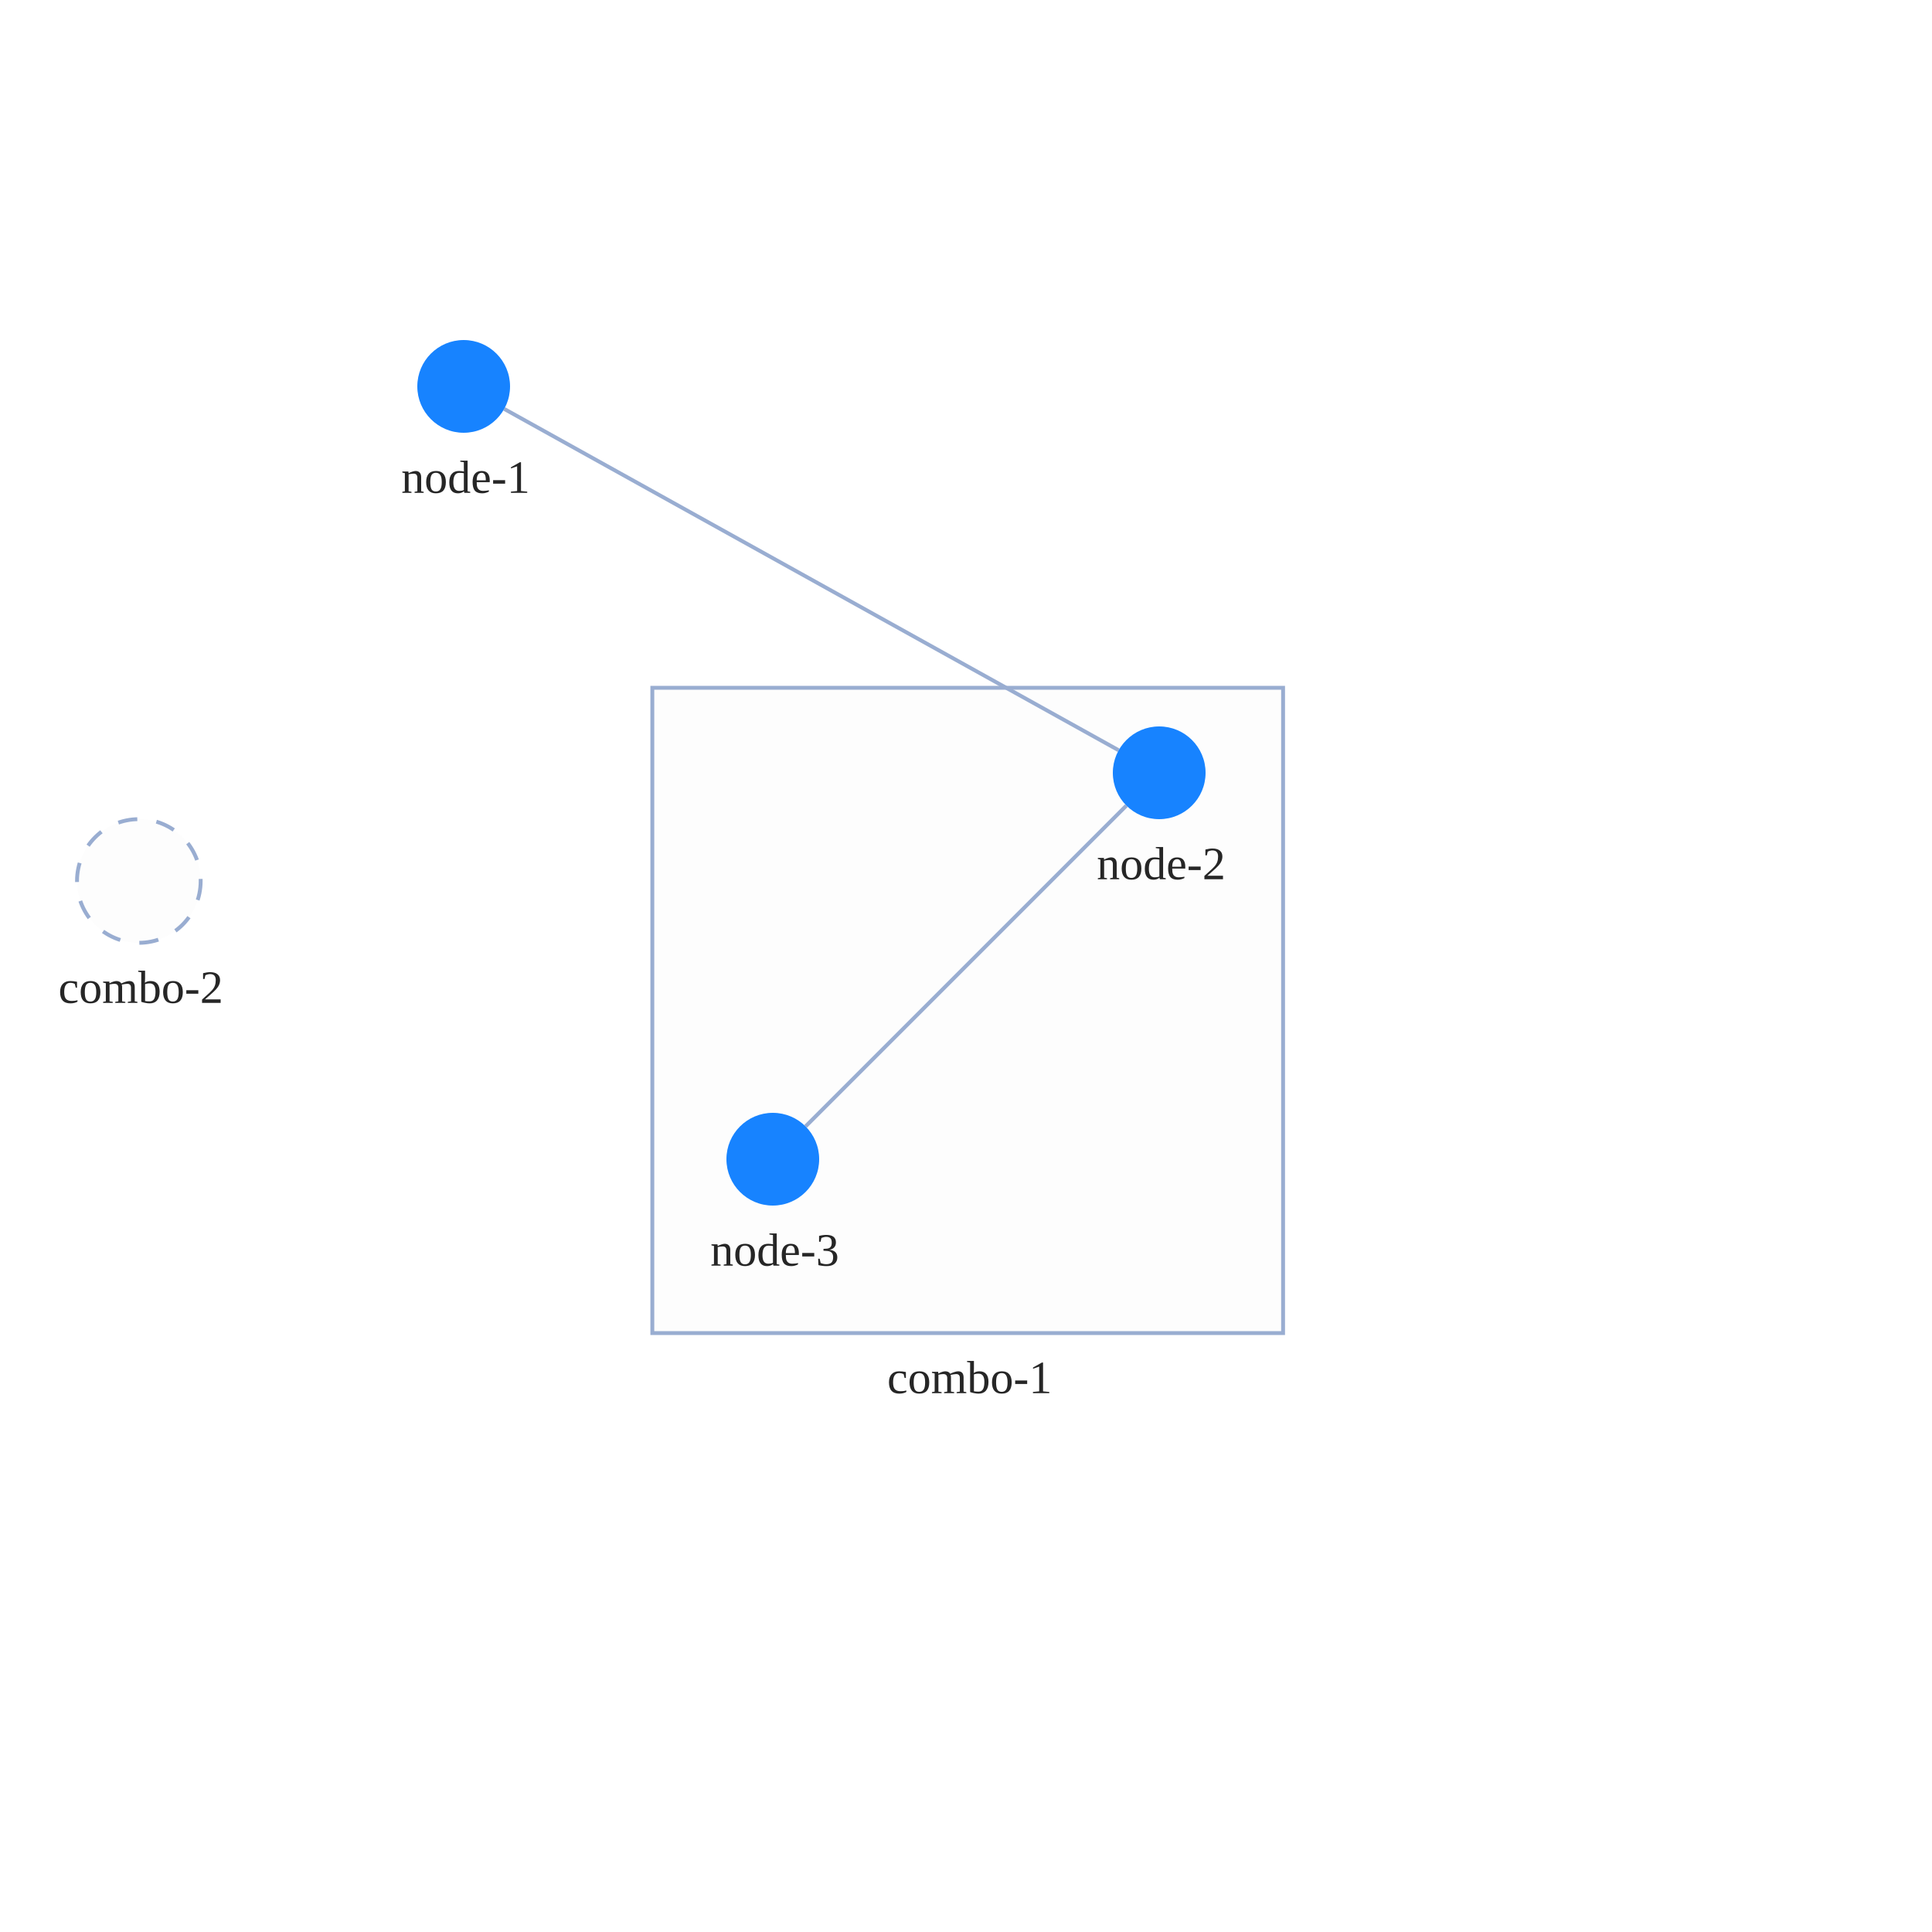
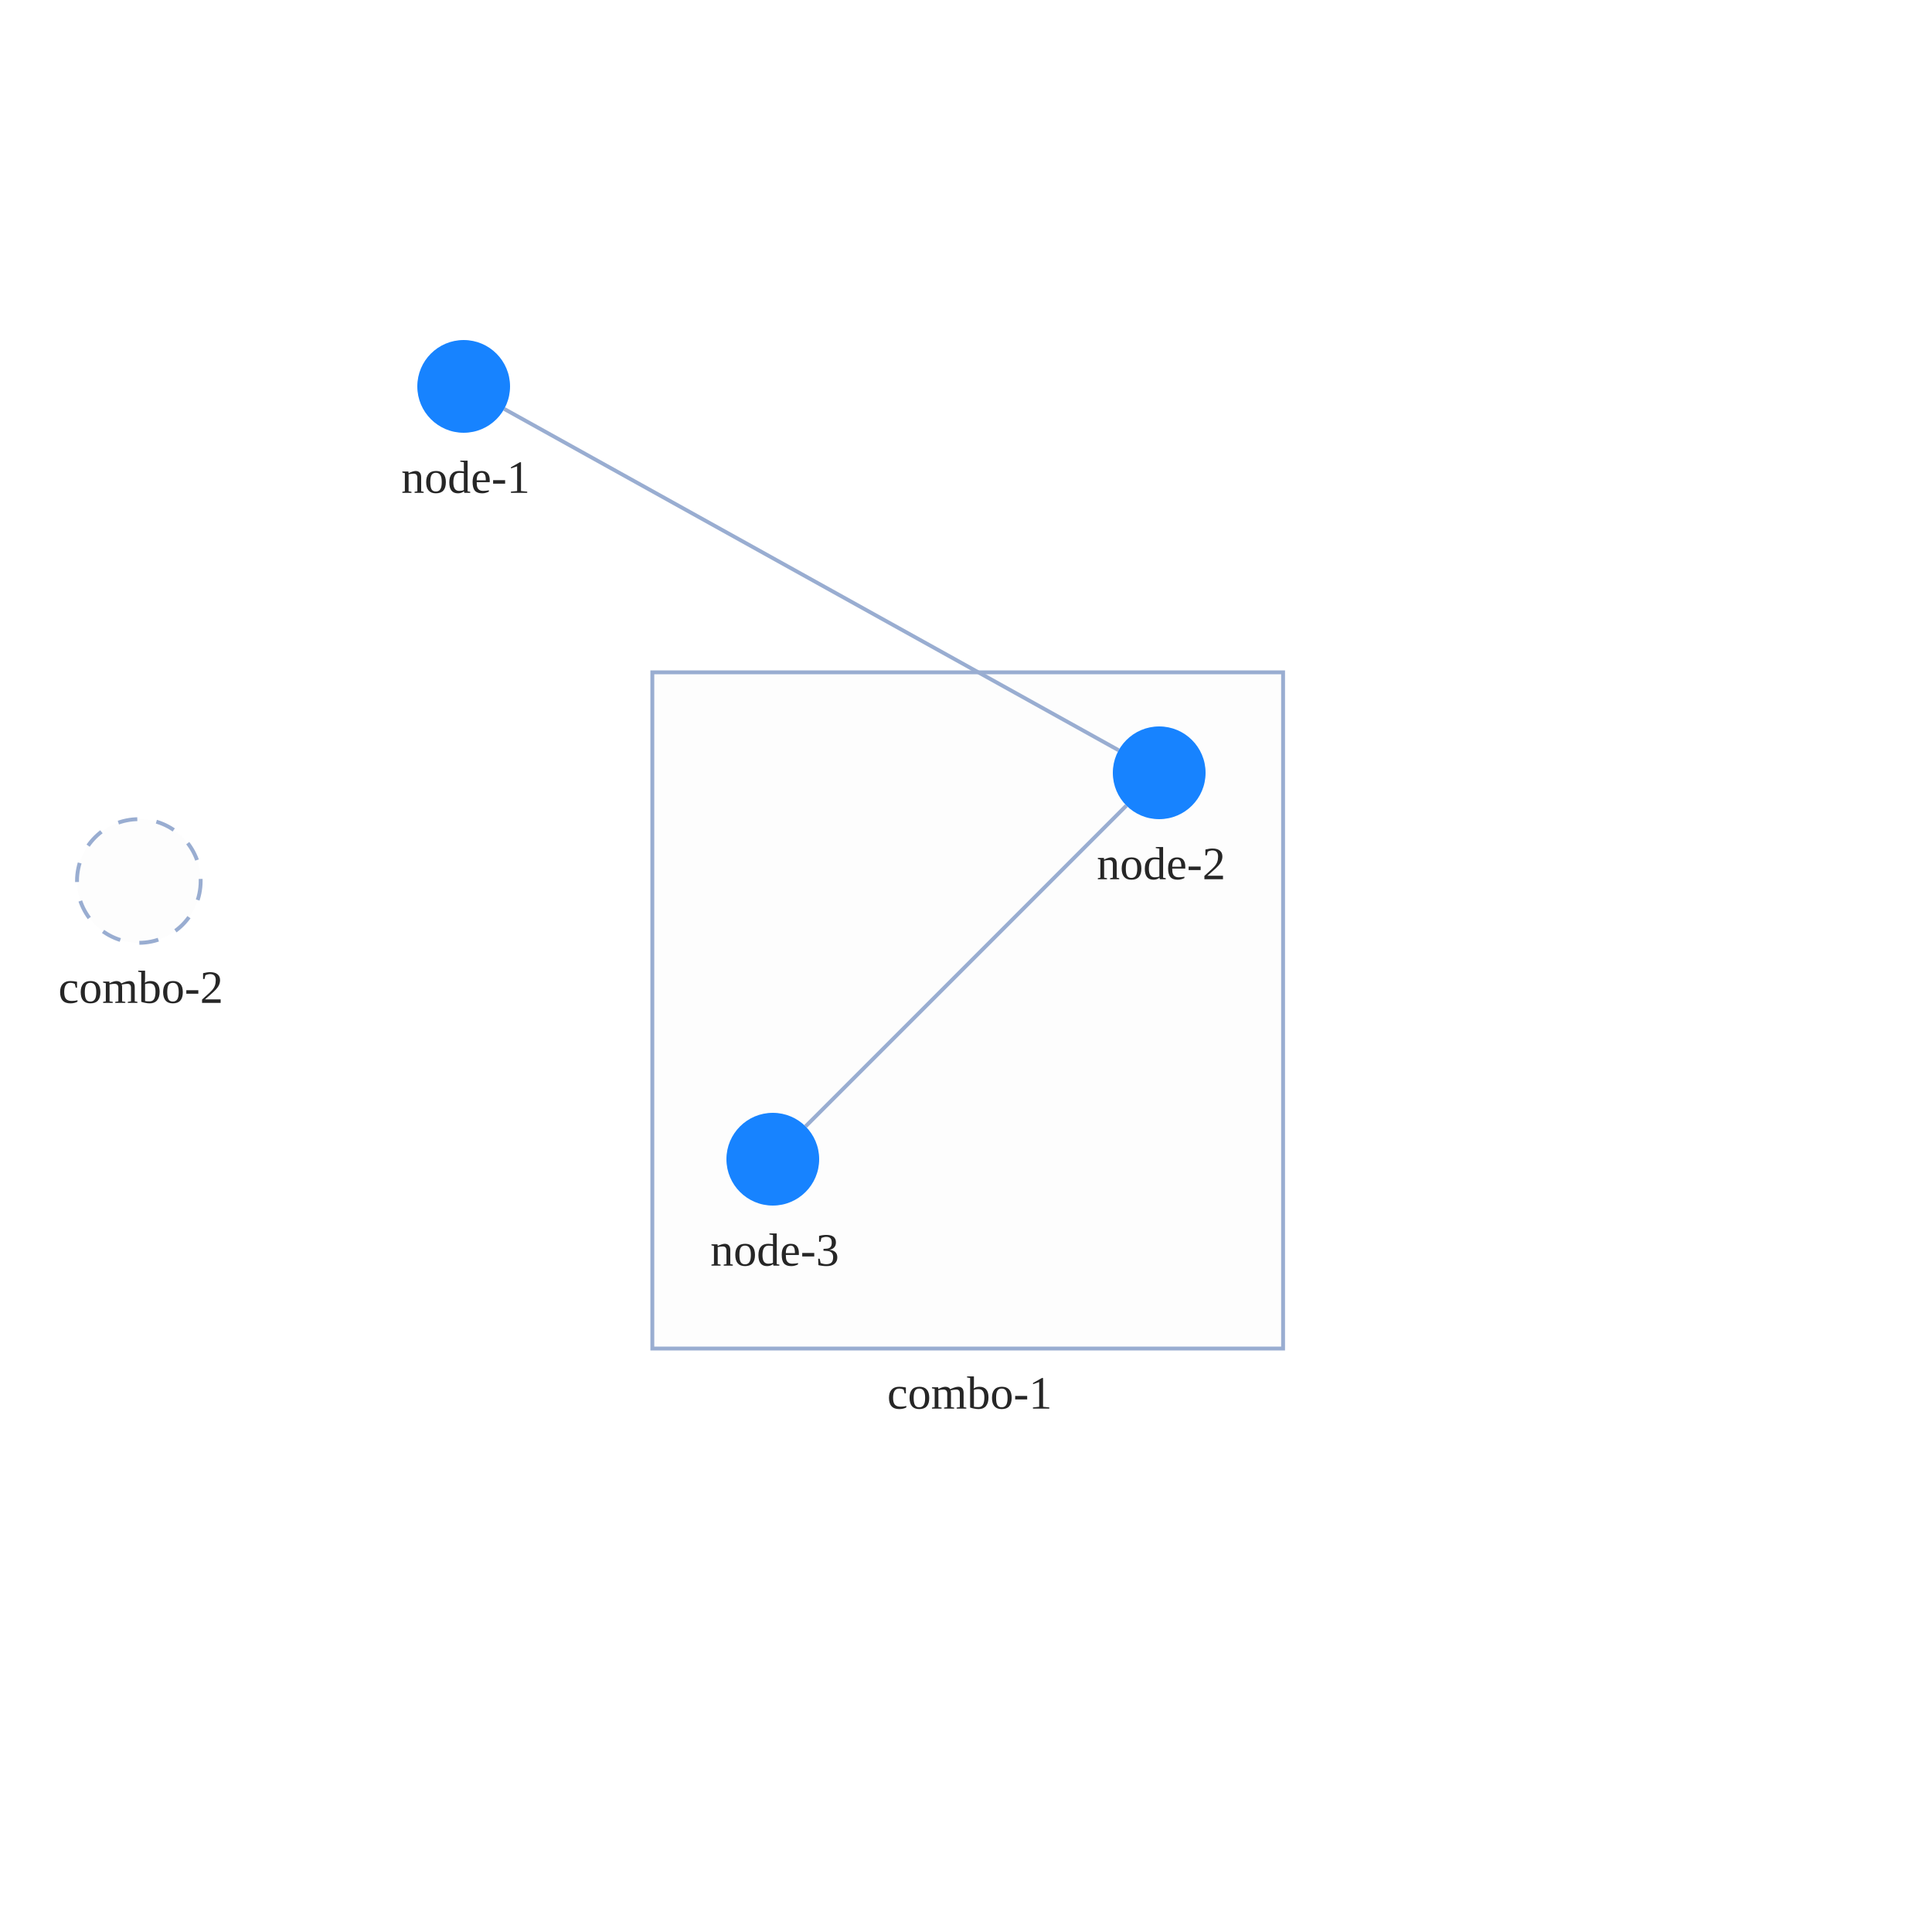
<svg xmlns="http://www.w3.org/2000/svg" width="500" height="500" style="background: transparent; position: absolute; outline: none;" color-interpolation-filters="sRGB" tabindex="1">
  <defs />
  <g id="g-svg-camera" transform="matrix(1,0,0,1,0,0)">
    <g id="g-root" fill="none" transform="matrix(1,0,0,1,0,0)">
      <g id="g-svg-7" fill="none" transform="matrix(1,0,0,1,0,0)">
        <g id="combo-2" fill="none" transform="matrix(1,0,0,1,35.93199,228)">
          <g transform="matrix(1,0,0,1,0,0)">
            <circle id="key" fill="rgba(253,253,253,1)" transform="translate(-16,-16)" cx="16" cy="16" stroke-dasharray="5,5" stroke-width="1" stroke="rgba(153,173,209,1)" r="16" />
          </g>
          <g id="label" fill="none" transform="matrix(1,0,0,1,0,16)">
            <g transform="matrix(1,0,0,1,0,0)">
              <text id="text" fill="rgba(0,0,0,0.851)" dominant-baseline="central" paint-order="stroke" dx="0.5" dy="11.5px" font-size="12" text-anchor="middle">
                combo-2
              </text>
            </g>
          </g>
        </g>
        <g id="combo-1" fill="none" transform="matrix(1,0,0,1,250.44,261.5)">
-           <g transform="matrix(1,0,0,1,0,0)">
-             <path id="key" fill="rgba(253,253,253,1)" d="M 0,0 l 163.24,0 l 0,167 l-163.24 0 z" transform="translate(-81.62,-83.5)" stroke-dasharray="0,0" stroke-width="1" stroke="rgba(153,173,209,1)" width="163.24" height="167" />
-           </g>
-           <g id="label" fill="none" transform="matrix(1,0,0,1,0,83.5)">
+           <g id="label" fill="none" transform="matrix(1,0,0,1,0,87.5)">
+             <g transform="matrix(1,0,0,1,-25.44,0)">
+               <path id="background" fill="rgba(255,255,255,1)" d="M 0,0 l 51.88,0 l 0,23 l-51.88 0 z" opacity="0.75" stroke-width="0" width="51.88" height="23" />
+             </g>
            <g transform="matrix(1,0,0,1,0,0)">
              <text id="text" fill="rgba(0,0,0,0.851)" dominant-baseline="central" paint-order="stroke" dx="0.5" dy="11.5px" font-size="12" text-anchor="middle">
                combo-1
              </text>
            </g>
+           </g>
+           <g transform="matrix(1,0,0,1,0,0)">
+             <path id="key" fill="rgba(253,253,253,1)" d="M 0,0 l 163.24,0 l 0,175 l-163.24 0 z" transform="translate(-81.62,-87.5)" stroke-dasharray="0,0" stroke-width="1" stroke="rgba(153,173,209,1)" width="163.24" height="175" />
          </g>
        </g>
      </g>
      <g id="g-svg-6" fill="none" transform="matrix(1,0,0,1,0,0)">
        <g id="edge-1" fill="none" marker-start="false" marker-end="false" transform="matrix(1,0,0,1,0,0)">
          <g id="edge-1" fill="none" marker-start="false" marker-end="false" stroke="transparent" stroke-width="3" />
          <g transform="matrix(1,0,0,1,130.4899,105.8277)">
            <path id="key" fill="none" d="M 0,0 L 159.02,88.345" stroke-width="1" stroke="rgba(153,173,209,1)" />
            <path id="key" fill="none" d="M 0,0 L 159.02,88.345" stroke-width="3" stroke="transparent" />
          </g>
        </g>
        <g id="edge-2" fill="none" marker-start="false" marker-end="false" transform="matrix(1,0,0,1,0,0)">
          <g id="edge-2" fill="none" marker-start="false" marker-end="false" stroke="transparent" stroke-width="3" />
          <g transform="matrix(1,0,0,1,208.4853,208.4853)">
            <path id="key" fill="none" d="M 83.029,0 L 0,83.029" stroke-width="1" stroke="rgba(153,173,209,1)" />
            <path id="key" fill="none" d="M 83.029,0 L 0,83.029" stroke-width="3" stroke="transparent" />
          </g>
        </g>
      </g>
      <g id="g-svg-5" fill="none" transform="matrix(1,0,0,1,0,0)">
        <g id="node-1" fill="none" transform="matrix(1,0,0,1,120,100)">
          <g transform="matrix(1,0,0,1,0,0)">
            <circle id="key" fill="rgba(23,131,255,1)" transform="translate(-12,-12)" cx="12" cy="12" r="12" />
          </g>
          <g id="label" fill="none" transform="matrix(1,0,0,1,0,12)">
            <g transform="matrix(1,0,0,1,0,0)">
              <text id="text" fill="rgba(0,0,0,0.851)" dominant-baseline="central" paint-order="stroke" dx="0.5" dy="11.5px" font-size="12" text-anchor="middle">
                node-1
              </text>
            </g>
          </g>
        </g>
        <g id="node-2" fill="none" transform="matrix(1,0,0,1,300,200)">
          <g transform="matrix(1,0,0,1,0,0)">
            <circle id="key" fill="rgba(23,131,255,1)" transform="translate(-12,-12)" cx="12" cy="12" r="12" />
          </g>
          <g id="label" fill="none" transform="matrix(1,0,0,1,0,12)">
            <g transform="matrix(1,0,0,1,0,0)">
              <text id="text" fill="rgba(0,0,0,0.851)" dominant-baseline="central" paint-order="stroke" dx="0.5" dy="11.5px" font-size="12" text-anchor="middle">
                node-2
              </text>
            </g>
          </g>
        </g>
        <g id="node-3" fill="none" transform="matrix(1,0,0,1,200,300)">
          <g transform="matrix(1,0,0,1,0,0)">
            <circle id="key" fill="rgba(23,131,255,1)" transform="translate(-12,-12)" cx="12" cy="12" r="12" />
          </g>
          <g id="label" fill="none" transform="matrix(1,0,0,1,0,12)">
            <g transform="matrix(1,0,0,1,0,0)">
              <text id="text" fill="rgba(0,0,0,0.851)" dominant-baseline="central" paint-order="stroke" dx="0.5" dy="11.5px" font-size="12" text-anchor="middle">
                node-3
              </text>
            </g>
          </g>
        </g>
      </g>
    </g>
  </g>
</svg>
